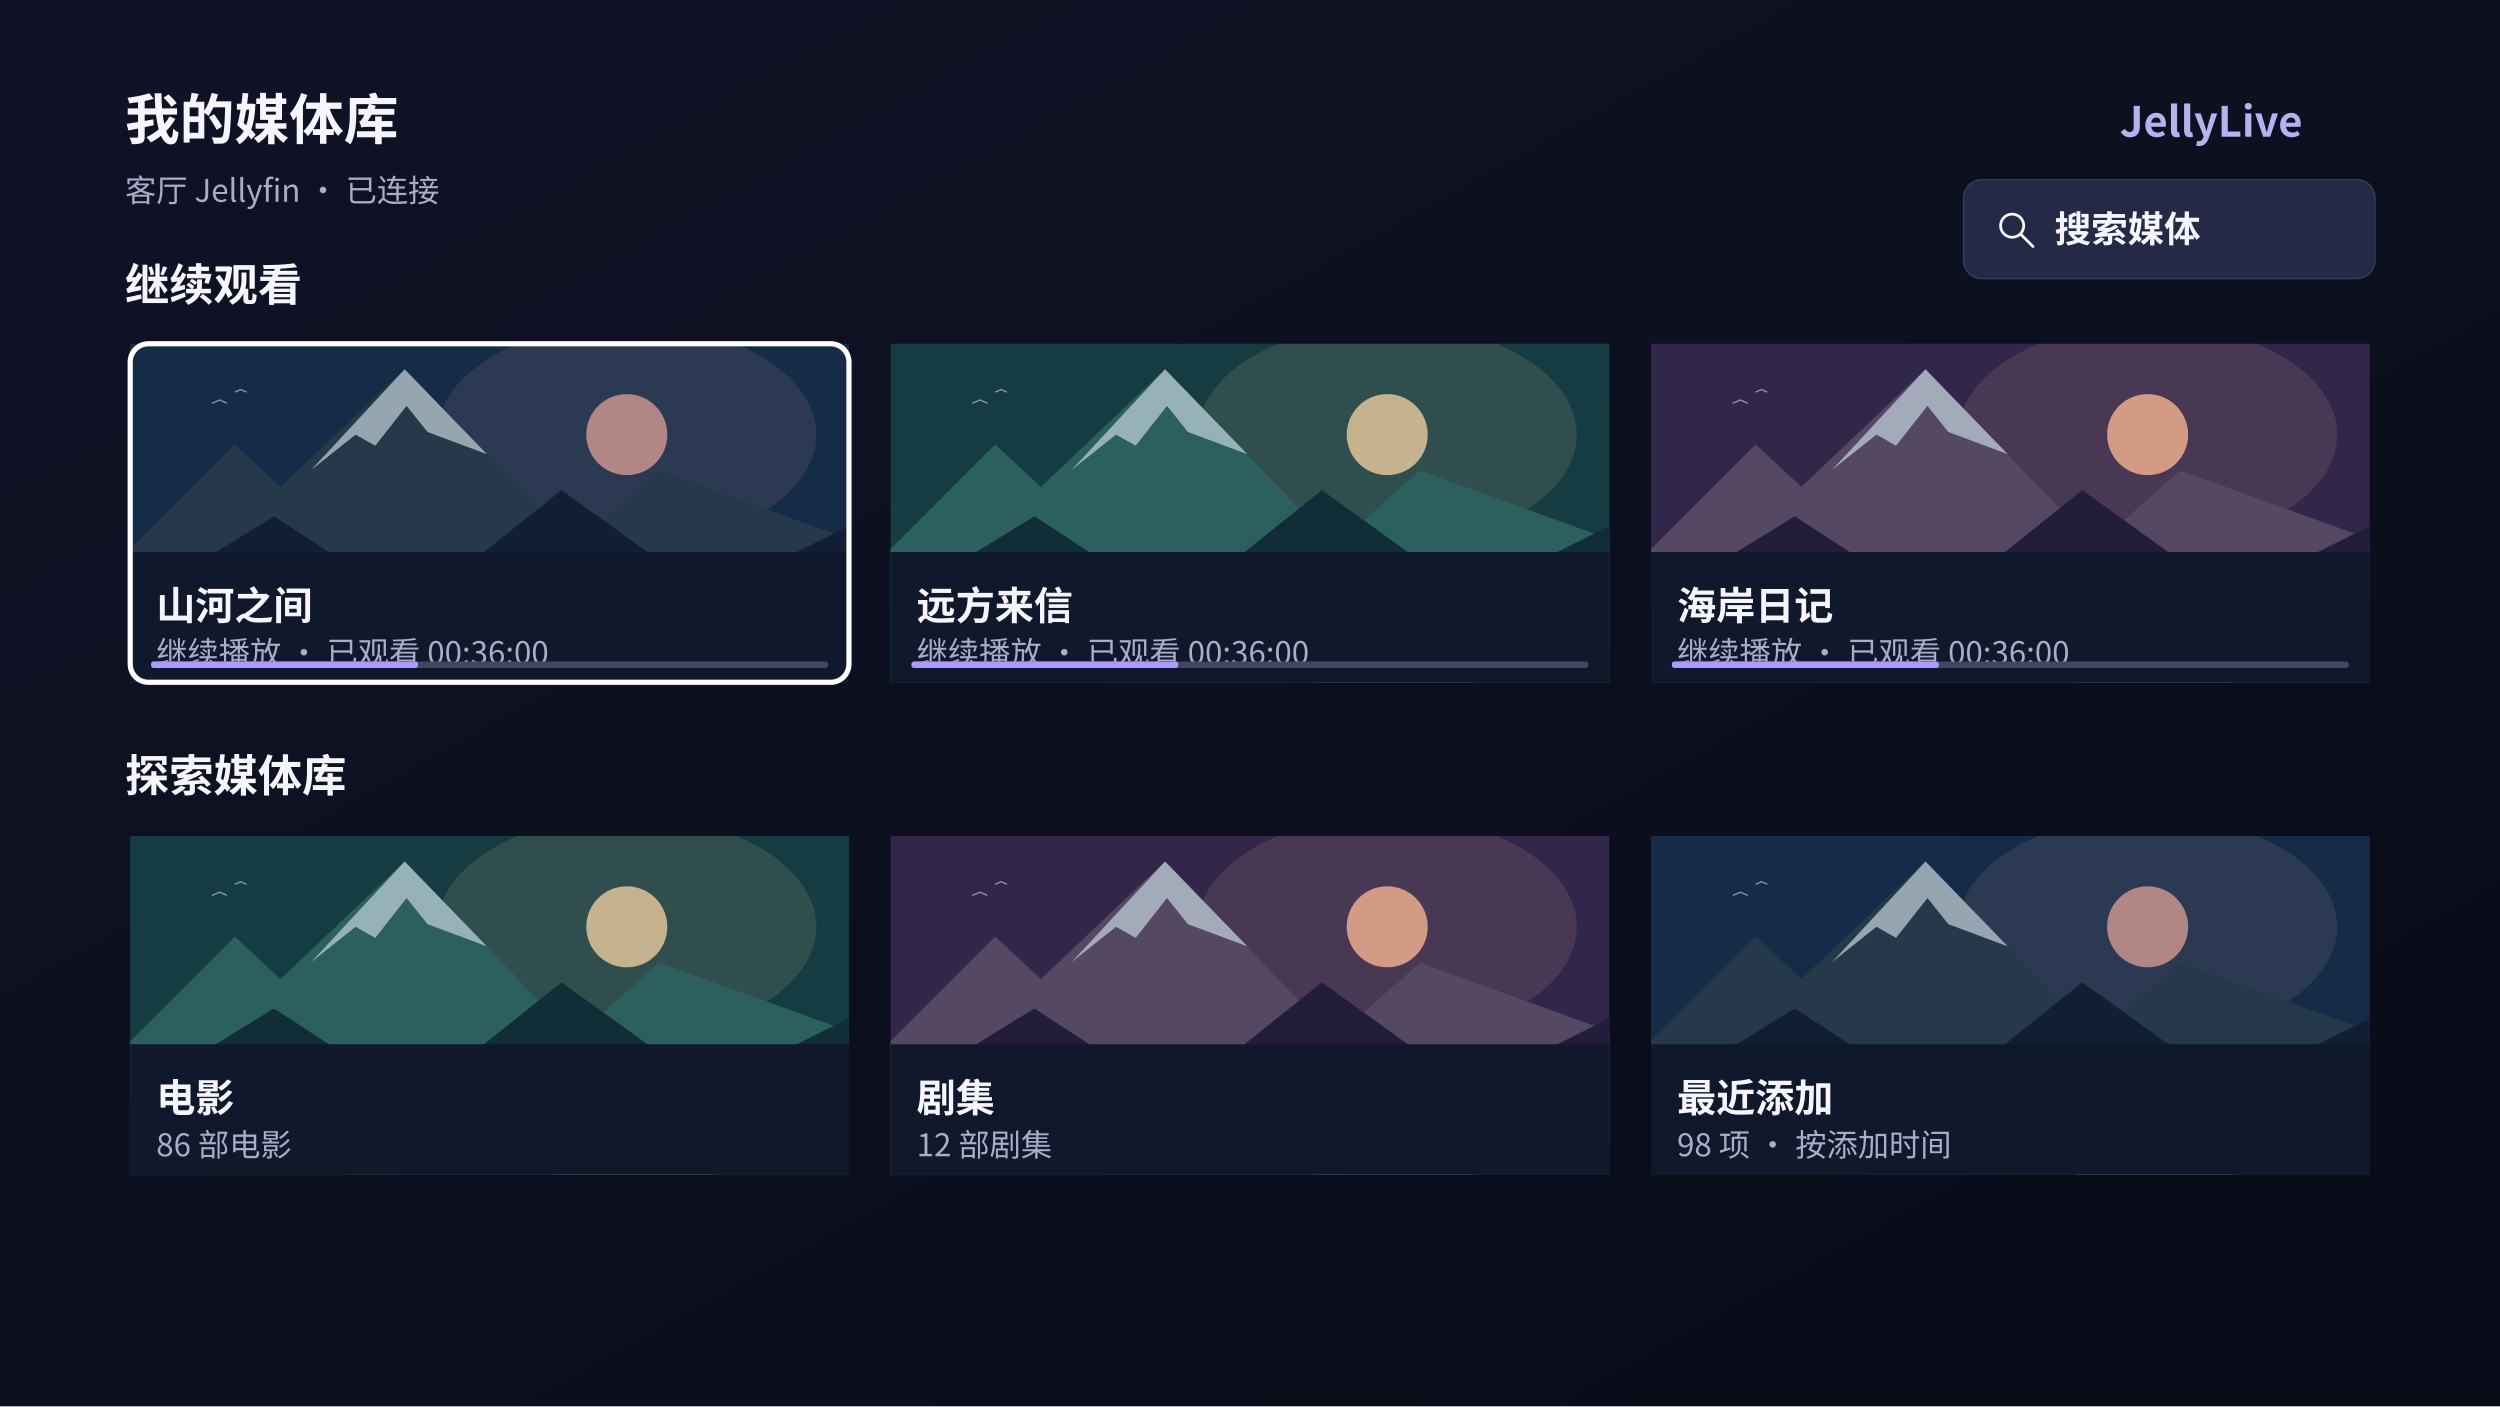
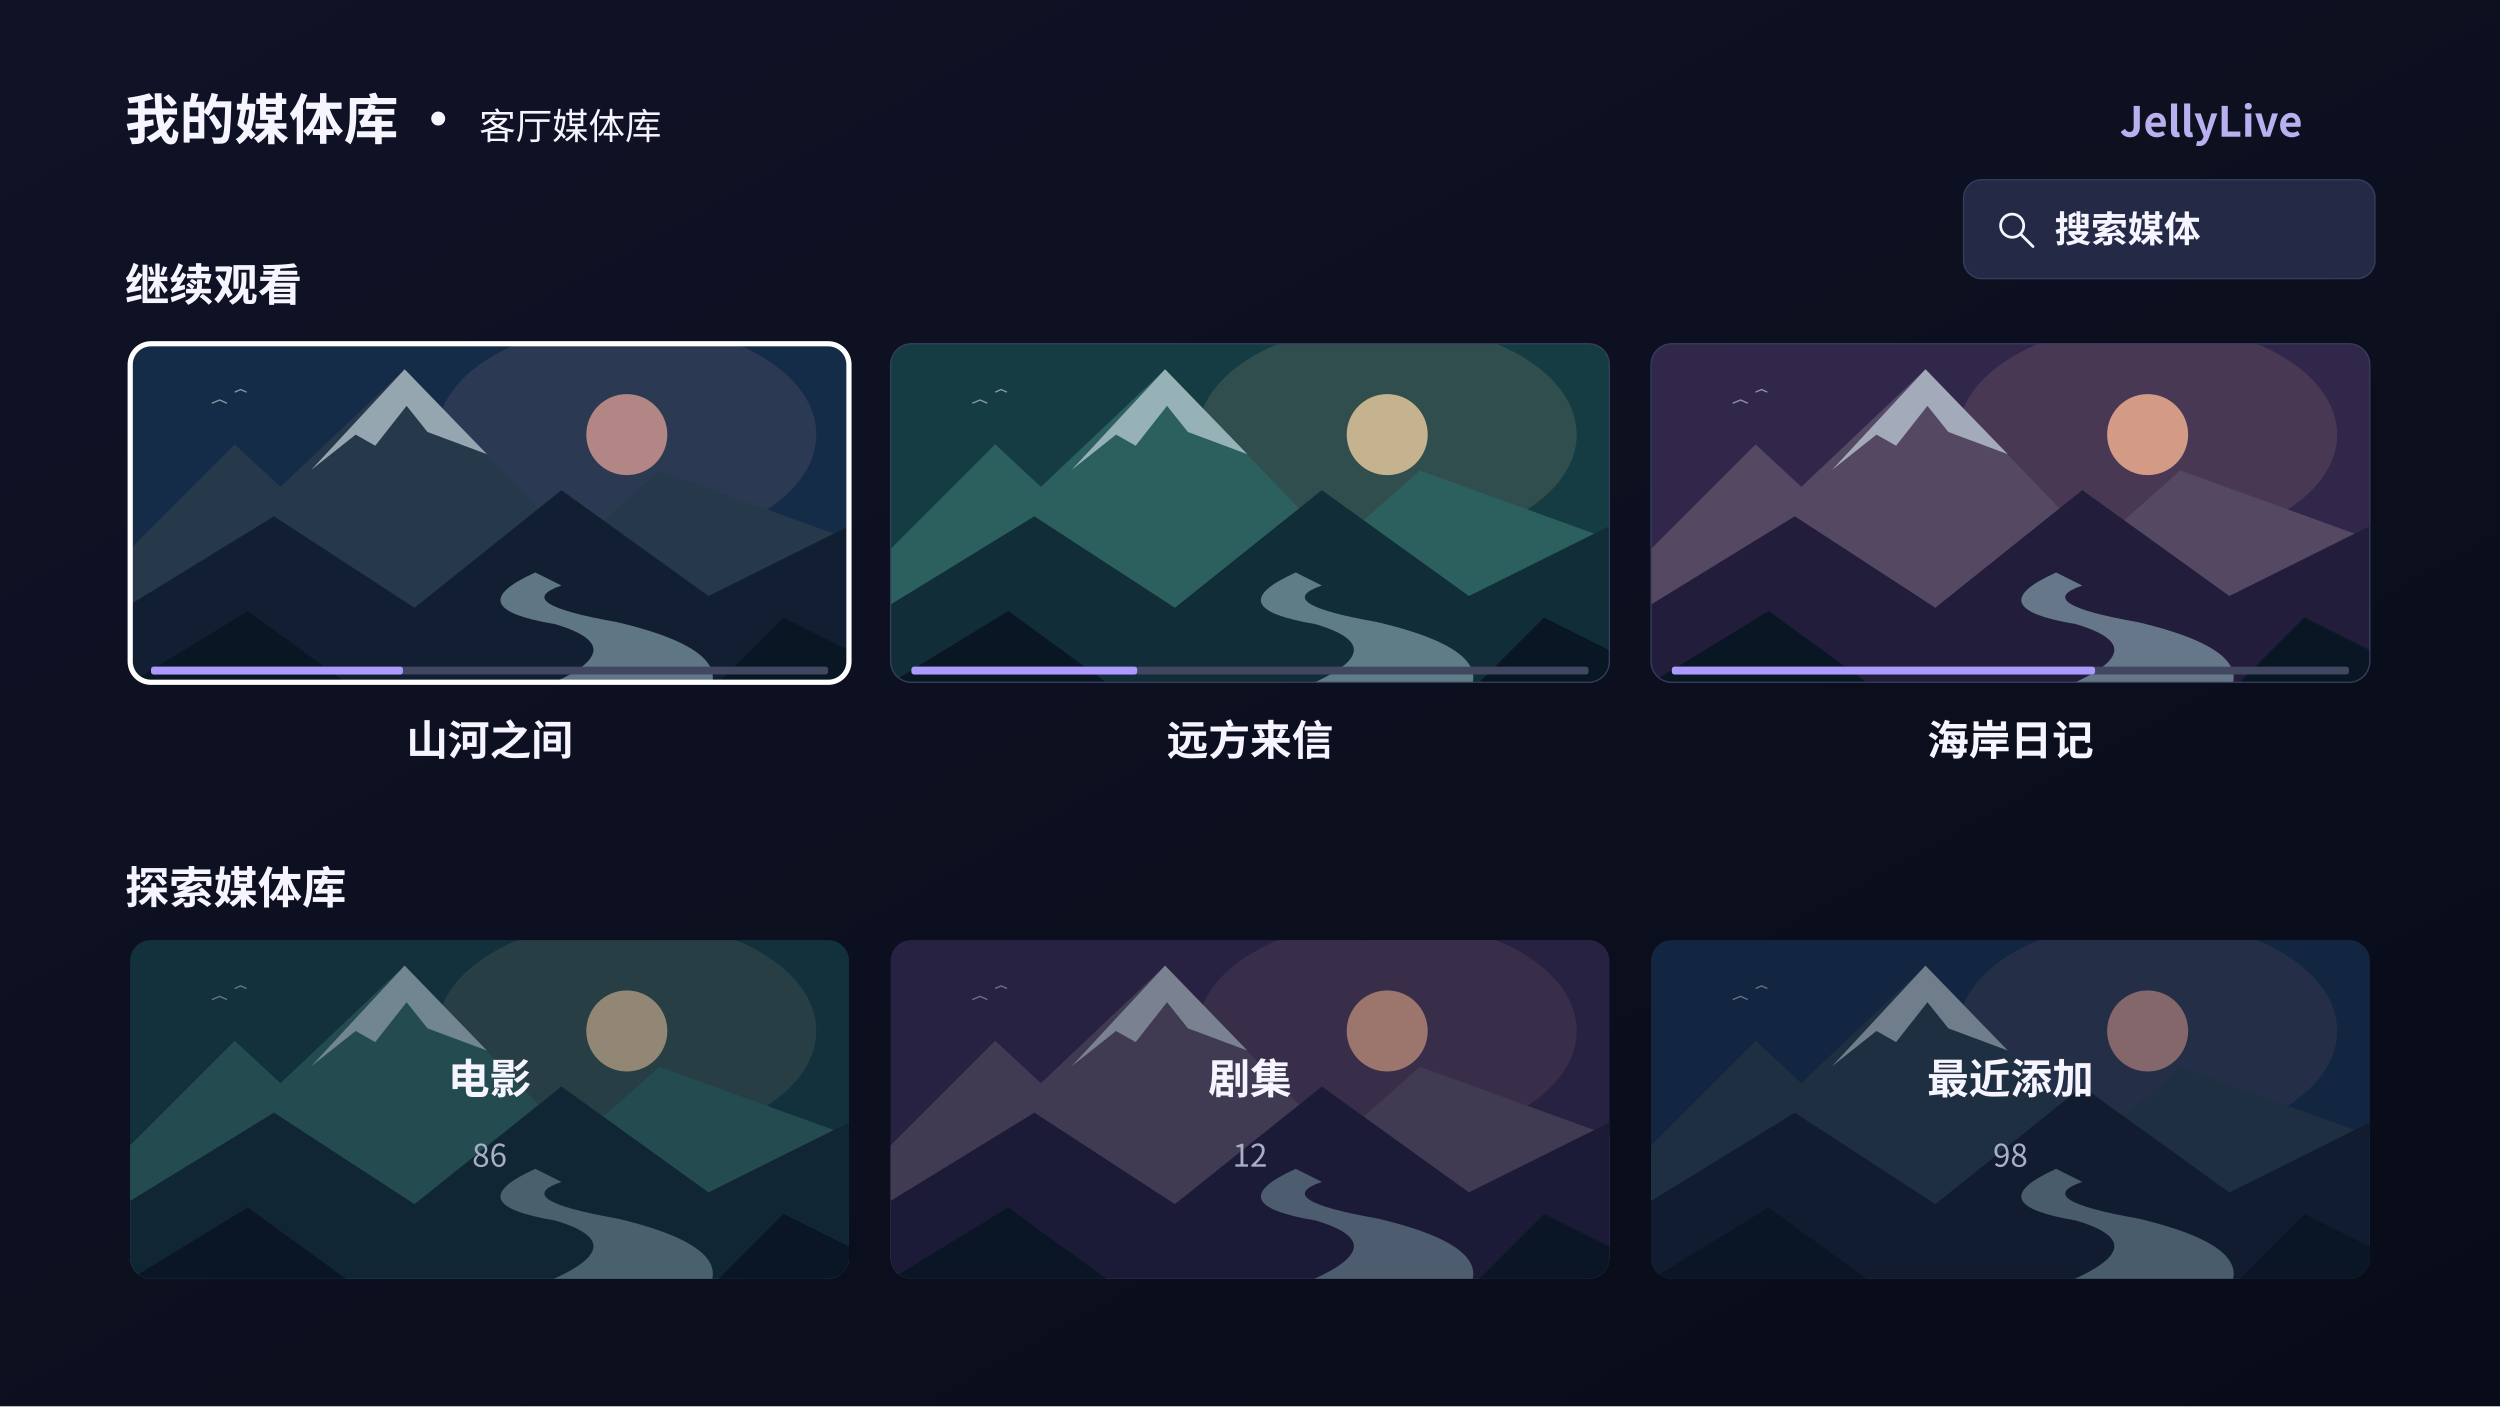
<svg xmlns="http://www.w3.org/2000/svg" width="1920" height="1080" viewBox="0 0 1920 1080" role="img" aria-labelledby="title desc">
  <defs>
    <linearGradient id="bg" x2="1" y2="1">
      <stop stop-color="#101326" />
      <stop offset="1" stop-color="#080c18" />
    </linearGradient>
    <linearGradient id="purple" x2="1" y2="1">
      <stop stop-color="#6652d5" />
      <stop offset="1" stop-color="#3a327d" />
    </linearGradient>
  </defs>
  <g font-family="Noto Sans CJK SC, Microsoft YaHei, sans-serif">
    <rect width="1920" height="1080" fill="url(#bg)" />
-     <text x="96" y="107" fill="#f6f5ff" font-size="42" font-weight="650">我的媒体库</text>
+     <text x="96" y="107" fill="#f6f5ff" font-size="42" font-weight="650">我的媒体库 · </text>
    <text x="1628" y="105" fill="#b9b0ef" font-size="32" font-weight="600">JellyLive</text>
-     <text x="96" y="155" fill="#a9adc6" font-size="24" font-weight="400">客厅 Jellyfin · 已连接</text>
+     <text x="368" y="107" fill="#f6f5ff" font-size="28" font-weight="400">客厅媒体库</text>
    <rect x="1508" y="138" width="316" height="76" rx="14" fill="#242a46" stroke="#363e5d" stroke-width="1" />
    <g transform="translate(1532 160.0) scale(0.8888889)">
      <path d="M25 15 A10 10 0 1 1 5 15 A10 10 0 1 1 25 15 M23 23 L33 33" fill="none" stroke="#f6f5ff" stroke-width="2.4" stroke-linecap="round" stroke-linejoin="round" />
    </g>
    <text x="1578" y="186.0" fill="#f6f5ff" font-size="28" font-weight="600">搜索媒体</text>
    <text x="96" y="231" fill="#f6f5ff" font-size="34" font-weight="600">继续观看</text>
-     <svg x="100" y="264" width="552" height="260" viewBox="0 0 1100 620" preserveAspectRatio="xMidYMid slice">
-       <rect width="1100" height="620" fill="#152c49" />
-       <ellipse cx="760" cy="190" rx="290" ry="170" fill="#b18684" opacity=".15" />
-       <circle cx="760" cy="190" r="62" fill="#b18684" />
-       <path d="M0 365 L160 205 L230 270 L420 90 L680 360 L810 245 L1100 350 V620 H0Z" fill="#25394b" />
-       <path d="M277 244 L420 90 L546 220 L455 186 L423 146 L375 207 L345 190Z" fill="#c4d4dd" opacity=".7" />
-       <path d="M0 450 L220 315 L435 455 L660 275 L885 437 L1100 330 V620 H0Z" fill="#121f32" />
-       <path d="M620 401 Q500 455 650 480 Q820 530 500 620 H850 Q970 530 745 477 Q580 448 660 421Z" fill="#93b3bb" opacity=".6" />
-       <path d="M0 570 L180 460 L400 620 H0Z M850 620 L1000 470 L1100 520 V620Z" fill="#091624" />
-       <path d="M125 142 l12 -5 l11 5 M160 125 l9 -4 l9 4" fill="none" stroke="#dae1e7" stroke-width="2" opacity=".6" />
-     </svg>
-     <rect x="100" y="424" width="552" height="100" rx="0" fill="#10182b" stroke="none" stroke-width="1" />
-     <text x="120" y="476" fill="#f6f5ff" font-size="30" font-weight="600">山河之间</text>
-     <text x="120" y="510" fill="#a9adc6" font-size="24" font-weight="400">继续播放 · 已观看 00:36:00</text>
-     <rect x="100" y="264" width="552" height="260" rx="14" fill="none" stroke="#fff" stroke-width="4" />
-     <rect x="116" y="508" width="520" height="5" rx="2" fill="#414760" stroke="none" stroke-width="1" />
-     <rect x="116" y="508" width="205" height="5" rx="2" fill="#ac9aff" stroke="none" stroke-width="1" />
-     <svg x="684" y="264" width="552" height="260" viewBox="0 0 1100 620" preserveAspectRatio="xMidYMid slice">
-       <rect width="1100" height="620" fill="#153c42" />
-       <ellipse cx="760" cy="190" rx="290" ry="170" fill="#c5b390" opacity=".15" />
-       <circle cx="760" cy="190" r="62" fill="#c5b390" />
-       <path d="M0 365 L160 205 L230 270 L420 90 L680 360 L810 245 L1100 350 V620 H0Z" fill="#2b605e" />
-       <path d="M277 244 L420 90 L546 220 L455 186 L423 146 L375 207 L345 190Z" fill="#c4d4dd" opacity=".7" />
-       <path d="M0 450 L220 315 L435 455 L660 275 L885 437 L1100 330 V620 H0Z" fill="#112d38" />
-       <path d="M620 401 Q500 455 650 480 Q820 530 500 620 H850 Q970 530 745 477 Q580 448 660 421Z" fill="#93b3bb" opacity=".6" />
-       <path d="M0 570 L180 460 L400 620 H0Z M850 620 L1000 470 L1100 520 V620Z" fill="#091624" />
-       <path d="M125 142 l12 -5 l11 5 M160 125 l9 -4 l9 4" fill="none" stroke="#dae1e7" stroke-width="2" opacity=".6" />
-     </svg>
-     <rect x="684" y="424" width="552" height="100" rx="0" fill="#10182b" stroke="none" stroke-width="1" />
-     <text x="704" y="476" fill="#f6f5ff" font-size="30" font-weight="600">远方来信</text>
-     <text x="704" y="510" fill="#a9adc6" font-size="24" font-weight="400">继续播放 · 已观看 00:36:00</text>
-     <rect x="700" y="508" width="520" height="5" rx="2" fill="#414760" stroke="none" stroke-width="1" />
-     <rect x="700" y="508" width="205" height="5" rx="2" fill="#ac9aff" stroke="none" stroke-width="1" />
-     <svg x="1268" y="264" width="552" height="260" viewBox="0 0 1100 620" preserveAspectRatio="xMidYMid slice">
-       <rect width="1100" height="620" fill="#30274b" />
-       <ellipse cx="760" cy="190" rx="290" ry="170" fill="#d39b86" opacity=".15" />
-       <circle cx="760" cy="190" r="62" fill="#d39b86" />
-       <path d="M0 365 L160 205 L230 270 L420 90 L680 360 L810 245 L1100 350 V620 H0Z" fill="#554863" />
-       <path d="M277 244 L420 90 L546 220 L455 186 L423 146 L375 207 L345 190Z" fill="#c4d4dd" opacity=".7" />
-       <path d="M0 450 L220 315 L435 455 L660 275 L885 437 L1100 330 V620 H0Z" fill="#211d3b" />
-       <path d="M620 401 Q500 455 650 480 Q820 530 500 620 H850 Q970 530 745 477 Q580 448 660 421Z" fill="#93b3bb" opacity=".6" />
-       <path d="M0 570 L180 460 L400 620 H0Z M850 620 L1000 470 L1100 520 V620Z" fill="#091624" />
-       <path d="M125 142 l12 -5 l11 5 M160 125 l9 -4 l9 4" fill="none" stroke="#dae1e7" stroke-width="2" opacity=".6" />
-     </svg>
-     <rect x="1268" y="424" width="552" height="100" rx="0" fill="#10182b" stroke="none" stroke-width="1" />
-     <text x="1288" y="476" fill="#f6f5ff" font-size="30" font-weight="600">海岸日记</text>
-     <text x="1288" y="510" fill="#a9adc6" font-size="24" font-weight="400">继续播放 · 已观看 00:36:00</text>
-     <rect x="1284" y="508" width="520" height="5" rx="2" fill="#414760" stroke="none" stroke-width="1" />
-     <rect x="1284" y="508" width="205" height="5" rx="2" fill="#ac9aff" stroke="none" stroke-width="1" />
-     <text x="96" y="608" fill="#f6f5ff" font-size="34" font-weight="600">探索媒体库</text>
-     <svg x="100" y="642" width="552" height="260" viewBox="0 0 1100 620" preserveAspectRatio="xMidYMid slice">
-       <rect width="1100" height="620" fill="#153c42" />
-       <ellipse cx="760" cy="190" rx="290" ry="170" fill="#c5b390" opacity=".15" />
-       <circle cx="760" cy="190" r="62" fill="#c5b390" />
-       <path d="M0 365 L160 205 L230 270 L420 90 L680 360 L810 245 L1100 350 V620 H0Z" fill="#2b605e" />
-       <path d="M277 244 L420 90 L546 220 L455 186 L423 146 L375 207 L345 190Z" fill="#c4d4dd" opacity=".7" />
-       <path d="M0 450 L220 315 L435 455 L660 275 L885 437 L1100 330 V620 H0Z" fill="#112d38" />
-       <path d="M620 401 Q500 455 650 480 Q820 530 500 620 H850 Q970 530 745 477 Q580 448 660 421Z" fill="#93b3bb" opacity=".6" />
-       <path d="M0 570 L180 460 L400 620 H0Z M850 620 L1000 470 L1100 520 V620Z" fill="#091624" />
-       <path d="M125 142 l12 -5 l11 5 M160 125 l9 -4 l9 4" fill="none" stroke="#dae1e7" stroke-width="2" opacity=".6" />
-     </svg>
-     <rect x="100" y="802" width="552" height="100" rx="0" fill="#10182b" stroke="none" stroke-width="1" />
-     <text x="120" y="854" fill="#f6f5ff" font-size="30" font-weight="600">电影</text>
-     <text x="120" y="888" fill="#a9adc6" font-size="24" font-weight="400">86 部电影</text>
-     <svg x="684" y="642" width="552" height="260" viewBox="0 0 1100 620" preserveAspectRatio="xMidYMid slice">
-       <rect width="1100" height="620" fill="#30274b" />
-       <ellipse cx="760" cy="190" rx="290" ry="170" fill="#d39b86" opacity=".15" />
-       <circle cx="760" cy="190" r="62" fill="#d39b86" />
-       <path d="M0 365 L160 205 L230 270 L420 90 L680 360 L810 245 L1100 350 V620 H0Z" fill="#554863" />
-       <path d="M277 244 L420 90 L546 220 L455 186 L423 146 L375 207 L345 190Z" fill="#c4d4dd" opacity=".7" />
-       <path d="M0 450 L220 315 L435 455 L660 275 L885 437 L1100 330 V620 H0Z" fill="#211d3b" />
-       <path d="M620 401 Q500 455 650 480 Q820 530 500 620 H850 Q970 530 745 477 Q580 448 660 421Z" fill="#93b3bb" opacity=".6" />
-       <path d="M0 570 L180 460 L400 620 H0Z M850 620 L1000 470 L1100 520 V620Z" fill="#091624" />
-       <path d="M125 142 l12 -5 l11 5 M160 125 l9 -4 l9 4" fill="none" stroke="#dae1e7" stroke-width="2" opacity=".6" />
-     </svg>
-     <rect x="684" y="802" width="552" height="100" rx="0" fill="#10182b" stroke="none" stroke-width="1" />
-     <text x="704" y="854" fill="#f6f5ff" font-size="30" font-weight="600">剧集</text>
-     <text x="704" y="888" fill="#a9adc6" font-size="24" font-weight="400">12 部剧集</text>
-     <svg x="1268" y="642" width="552" height="260" viewBox="0 0 1100 620" preserveAspectRatio="xMidYMid slice">
-       <rect width="1100" height="620" fill="#152c49" />
-       <ellipse cx="760" cy="190" rx="290" ry="170" fill="#b18684" opacity=".15" />
-       <circle cx="760" cy="190" r="62" fill="#b18684" />
-       <path d="M0 365 L160 205 L230 270 L420 90 L680 360 L810 245 L1100 350 V620 H0Z" fill="#25394b" />
-       <path d="M277 244 L420 90 L546 220 L455 186 L423 146 L375 207 L345 190Z" fill="#c4d4dd" opacity=".7" />
-       <path d="M0 450 L220 315 L435 455 L660 275 L885 437 L1100 330 V620 H0Z" fill="#121f32" />
-       <path d="M620 401 Q500 455 650 480 Q820 530 500 620 H850 Q970 530 745 477 Q580 448 660 421Z" fill="#93b3bb" opacity=".6" />
-       <path d="M0 570 L180 460 L400 620 H0Z M850 620 L1000 470 L1100 520 V620Z" fill="#091624" />
-       <path d="M125 142 l12 -5 l11 5 M160 125 l9 -4 l9 4" fill="none" stroke="#dae1e7" stroke-width="2" opacity=".6" />
-     </svg>
-     <rect x="1268" y="802" width="552" height="100" rx="0" fill="#10182b" stroke="none" stroke-width="1" />
-     <text x="1288" y="854" fill="#f6f5ff" font-size="30" font-weight="600">最近添加</text>
-     <text x="1288" y="888" fill="#a9adc6" font-size="24" font-weight="400">98 项 · 按添加时间</text>
+     <g data-role="resume-card" data-position-ms="2400000" data-duration-ms="6450000" data-progress="0.37209302325581395">
+       <defs>
+         <clipPath id="resume-art-0">
+           <rect x="100" y="264" width="552" height="260" rx="16" />
+         </clipPath>
+       </defs>
+       <g clip-path="url(#resume-art-0)">
+         <svg x="100" y="264" width="552" height="260" viewBox="0 0 1100 620" preserveAspectRatio="xMidYMid slice">
+           <rect width="1100" height="620" fill="#152c49" />
+           <ellipse cx="760" cy="190" rx="290" ry="170" fill="#b18684" opacity=".15" />
+           <circle cx="760" cy="190" r="62" fill="#b18684" />
+           <path d="M0 365 L160 205 L230 270 L420 90 L680 360 L810 245 L1100 350 V620 H0Z" fill="#25394b" />
+           <path d="M277 244 L420 90 L546 220 L455 186 L423 146 L375 207 L345 190Z" fill="#c4d4dd" opacity=".7" />
+           <path d="M0 450 L220 315 L435 455 L660 275 L885 437 L1100 330 V620 H0Z" fill="#121f32" />
+           <path d="M620 401 Q500 455 650 480 Q820 530 500 620 H850 Q970 530 745 477 Q580 448 660 421Z" fill="#93b3bb" opacity=".6" />
+           <path d="M0 570 L180 460 L400 620 H0Z M850 620 L1000 470 L1100 520 V620Z" fill="#091624" />
+           <path d="M125 142 l12 -5 l11 5 M160 125 l9 -4 l9 4" fill="none" stroke="#dae1e7" stroke-width="2" opacity=".6" />
+         </svg>
+       </g>
+       <rect x="100" y="264" width="552" height="260" rx="16" fill="none" stroke="#fff" stroke-width="4" />
+       <rect x="116" y="512" width="520" height="6" rx="2" fill="#414760" stroke="none" stroke-width="1" />
+       <rect x="116" y="512" width="193.488" height="6" rx="2" fill="#ac9aff" stroke="none" stroke-width="1" />
+       <text x="376" y="580" text-anchor="middle" fill="#f6f5ff" font-size="32" font-weight="600">山河之间</text>
+     </g>
+     <g data-role="resume-card" data-position-ms="2160000" data-duration-ms="6480000" data-progress="0.3333333333333333">
+       <defs>
+         <clipPath id="resume-art-1">
+           <rect x="684" y="264" width="552" height="260" rx="16" />
+         </clipPath>
+       </defs>
+       <g clip-path="url(#resume-art-1)">
+         <svg x="684" y="264" width="552" height="260" viewBox="0 0 1100 620" preserveAspectRatio="xMidYMid slice">
+           <rect width="1100" height="620" fill="#153c42" />
+           <ellipse cx="760" cy="190" rx="290" ry="170" fill="#c5b390" opacity=".15" />
+           <circle cx="760" cy="190" r="62" fill="#c5b390" />
+           <path d="M0 365 L160 205 L230 270 L420 90 L680 360 L810 245 L1100 350 V620 H0Z" fill="#2b605e" />
+           <path d="M277 244 L420 90 L546 220 L455 186 L423 146 L375 207 L345 190Z" fill="#c4d4dd" opacity=".7" />
+           <path d="M0 450 L220 315 L435 455 L660 275 L885 437 L1100 330 V620 H0Z" fill="#112d38" />
+           <path d="M620 401 Q500 455 650 480 Q820 530 500 620 H850 Q970 530 745 477 Q580 448 660 421Z" fill="#93b3bb" opacity=".6" />
+           <path d="M0 570 L180 460 L400 620 H0Z M850 620 L1000 470 L1100 520 V620Z" fill="#091624" />
+           <path d="M125 142 l12 -5 l11 5 M160 125 l9 -4 l9 4" fill="none" stroke="#dae1e7" stroke-width="2" opacity=".6" />
+         </svg>
+       </g>
+       <rect x="684" y="264" width="552" height="260" rx="16" fill="none" stroke="#363e5d" stroke-width="1" />
+       <rect x="700" y="512" width="520" height="6" rx="2" fill="#414760" stroke="none" stroke-width="1" />
+       <rect x="700" y="512" width="173.333" height="6" rx="2" fill="#ac9aff" stroke="none" stroke-width="1" />
+       <text x="960" y="580" text-anchor="middle" fill="#f6f5ff" font-size="32" font-weight="600">远方来信</text>
+     </g>
+     <g data-role="resume-card" data-position-ms="4500000" data-duration-ms="7200000" data-progress="0.625">
+       <defs>
+         <clipPath id="resume-art-2">
+           <rect x="1268" y="264" width="552" height="260" rx="16" />
+         </clipPath>
+       </defs>
+       <g clip-path="url(#resume-art-2)">
+         <svg x="1268" y="264" width="552" height="260" viewBox="0 0 1100 620" preserveAspectRatio="xMidYMid slice">
+           <rect width="1100" height="620" fill="#30274b" />
+           <ellipse cx="760" cy="190" rx="290" ry="170" fill="#d39b86" opacity=".15" />
+           <circle cx="760" cy="190" r="62" fill="#d39b86" />
+           <path d="M0 365 L160 205 L230 270 L420 90 L680 360 L810 245 L1100 350 V620 H0Z" fill="#554863" />
+           <path d="M277 244 L420 90 L546 220 L455 186 L423 146 L375 207 L345 190Z" fill="#c4d4dd" opacity=".7" />
+           <path d="M0 450 L220 315 L435 455 L660 275 L885 437 L1100 330 V620 H0Z" fill="#211d3b" />
+           <path d="M620 401 Q500 455 650 480 Q820 530 500 620 H850 Q970 530 745 477 Q580 448 660 421Z" fill="#93b3bb" opacity=".6" />
+           <path d="M0 570 L180 460 L400 620 H0Z M850 620 L1000 470 L1100 520 V620Z" fill="#091624" />
+           <path d="M125 142 l12 -5 l11 5 M160 125 l9 -4 l9 4" fill="none" stroke="#dae1e7" stroke-width="2" opacity=".6" />
+         </svg>
+       </g>
+       <rect x="1268" y="264" width="552" height="260" rx="16" fill="none" stroke="#363e5d" stroke-width="1" />
+       <rect x="1284" y="512" width="520" height="6" rx="2" fill="#414760" stroke="none" stroke-width="1" />
+       <rect x="1284" y="512" width="325.0" height="6" rx="2" fill="#ac9aff" stroke="none" stroke-width="1" />
+       <text x="1544" y="580" text-anchor="middle" fill="#f6f5ff" font-size="32" font-weight="600">海岸日记</text>
+     </g>
+     <text x="96" y="694" fill="#f6f5ff" font-size="34" font-weight="600">探索媒体库</text>
+     <defs>
+       <clipPath id="entry-art-0">
+         <rect x="100" y="722" width="552" height="260" rx="16" />
+       </clipPath>
+     </defs>
+     <g clip-path="url(#entry-art-0)">
+       <svg x="100" y="722" width="552" height="260" viewBox="0 0 1100 620" preserveAspectRatio="xMidYMid slice">
+         <rect width="1100" height="620" fill="#153c42" />
+         <ellipse cx="760" cy="190" rx="290" ry="170" fill="#c5b390" opacity=".15" />
+         <circle cx="760" cy="190" r="62" fill="#c5b390" />
+         <path d="M0 365 L160 205 L230 270 L420 90 L680 360 L810 245 L1100 350 V620 H0Z" fill="#2b605e" />
+         <path d="M277 244 L420 90 L546 220 L455 186 L423 146 L375 207 L345 190Z" fill="#c4d4dd" opacity=".7" />
+         <path d="M0 450 L220 315 L435 455 L660 275 L885 437 L1100 330 V620 H0Z" fill="#112d38" />
+         <path d="M620 401 Q500 455 650 480 Q820 530 500 620 H850 Q970 530 745 477 Q580 448 660 421Z" fill="#93b3bb" opacity=".6" />
+         <path d="M0 570 L180 460 L400 620 H0Z M850 620 L1000 470 L1100 520 V620Z" fill="#091624" />
+         <path d="M125 142 l12 -5 l11 5 M160 125 l9 -4 l9 4" fill="none" stroke="#dae1e7" stroke-width="2" opacity=".6" />
+       </svg>
+       <rect x="100" y="722" width="552" height="260" rx="16" fill="#10182b" fill-opacity="0.28" stroke="none" stroke-width="1" />
+     </g>
+     <text x="376" y="840" text-anchor="middle" fill="#f6f5ff" font-size="32" font-weight="600">电影</text>
+     <text x="376" y="896" text-anchor="middle" fill="#a9adc6" font-size="24" font-weight="400">86</text>
+     <defs>
+       <clipPath id="entry-art-1">
+         <rect x="684" y="722" width="552" height="260" rx="16" />
+       </clipPath>
+     </defs>
+     <g clip-path="url(#entry-art-1)">
+       <svg x="684" y="722" width="552" height="260" viewBox="0 0 1100 620" preserveAspectRatio="xMidYMid slice">
+         <rect width="1100" height="620" fill="#30274b" />
+         <ellipse cx="760" cy="190" rx="290" ry="170" fill="#d39b86" opacity=".15" />
+         <circle cx="760" cy="190" r="62" fill="#d39b86" />
+         <path d="M0 365 L160 205 L230 270 L420 90 L680 360 L810 245 L1100 350 V620 H0Z" fill="#554863" />
+         <path d="M277 244 L420 90 L546 220 L455 186 L423 146 L375 207 L345 190Z" fill="#c4d4dd" opacity=".7" />
+         <path d="M0 450 L220 315 L435 455 L660 275 L885 437 L1100 330 V620 H0Z" fill="#211d3b" />
+         <path d="M620 401 Q500 455 650 480 Q820 530 500 620 H850 Q970 530 745 477 Q580 448 660 421Z" fill="#93b3bb" opacity=".6" />
+         <path d="M0 570 L180 460 L400 620 H0Z M850 620 L1000 470 L1100 520 V620Z" fill="#091624" />
+         <path d="M125 142 l12 -5 l11 5 M160 125 l9 -4 l9 4" fill="none" stroke="#dae1e7" stroke-width="2" opacity=".6" />
+       </svg>
+       <rect x="684" y="722" width="552" height="260" rx="16" fill="#10182b" fill-opacity="0.28" stroke="none" stroke-width="1" />
+     </g>
+     <text x="960" y="840" text-anchor="middle" fill="#f6f5ff" font-size="32" font-weight="600">剧集</text>
+     <text x="960" y="896" text-anchor="middle" fill="#a9adc6" font-size="24" font-weight="400">12</text>
+     <defs>
+       <clipPath id="entry-art-2">
+         <rect x="1268" y="722" width="552" height="260" rx="16" />
+       </clipPath>
+     </defs>
+     <g clip-path="url(#entry-art-2)">
+       <svg x="1268" y="722" width="552" height="260" viewBox="0 0 1100 620" preserveAspectRatio="xMidYMid slice">
+         <rect width="1100" height="620" fill="#152c49" />
+         <ellipse cx="760" cy="190" rx="290" ry="170" fill="#b18684" opacity=".15" />
+         <circle cx="760" cy="190" r="62" fill="#b18684" />
+         <path d="M0 365 L160 205 L230 270 L420 90 L680 360 L810 245 L1100 350 V620 H0Z" fill="#25394b" />
+         <path d="M277 244 L420 90 L546 220 L455 186 L423 146 L375 207 L345 190Z" fill="#c4d4dd" opacity=".7" />
+         <path d="M0 450 L220 315 L435 455 L660 275 L885 437 L1100 330 V620 H0Z" fill="#121f32" />
+         <path d="M620 401 Q500 455 650 480 Q820 530 500 620 H850 Q970 530 745 477 Q580 448 660 421Z" fill="#93b3bb" opacity=".6" />
+         <path d="M0 570 L180 460 L400 620 H0Z M850 620 L1000 470 L1100 520 V620Z" fill="#091624" />
+         <path d="M125 142 l12 -5 l11 5 M160 125 l9 -4 l9 4" fill="none" stroke="#dae1e7" stroke-width="2" opacity=".6" />
+       </svg>
+       <rect x="1268" y="722" width="552" height="260" rx="16" fill="#10182b" fill-opacity="0.28" stroke="none" stroke-width="1" />
+     </g>
+     <text x="1544" y="840" text-anchor="middle" fill="#f6f5ff" font-size="32" font-weight="600">最近添加</text>
+     <text x="1544" y="896" text-anchor="middle" fill="#a9adc6" font-size="24" font-weight="400">98</text>
  </g>
</svg>
